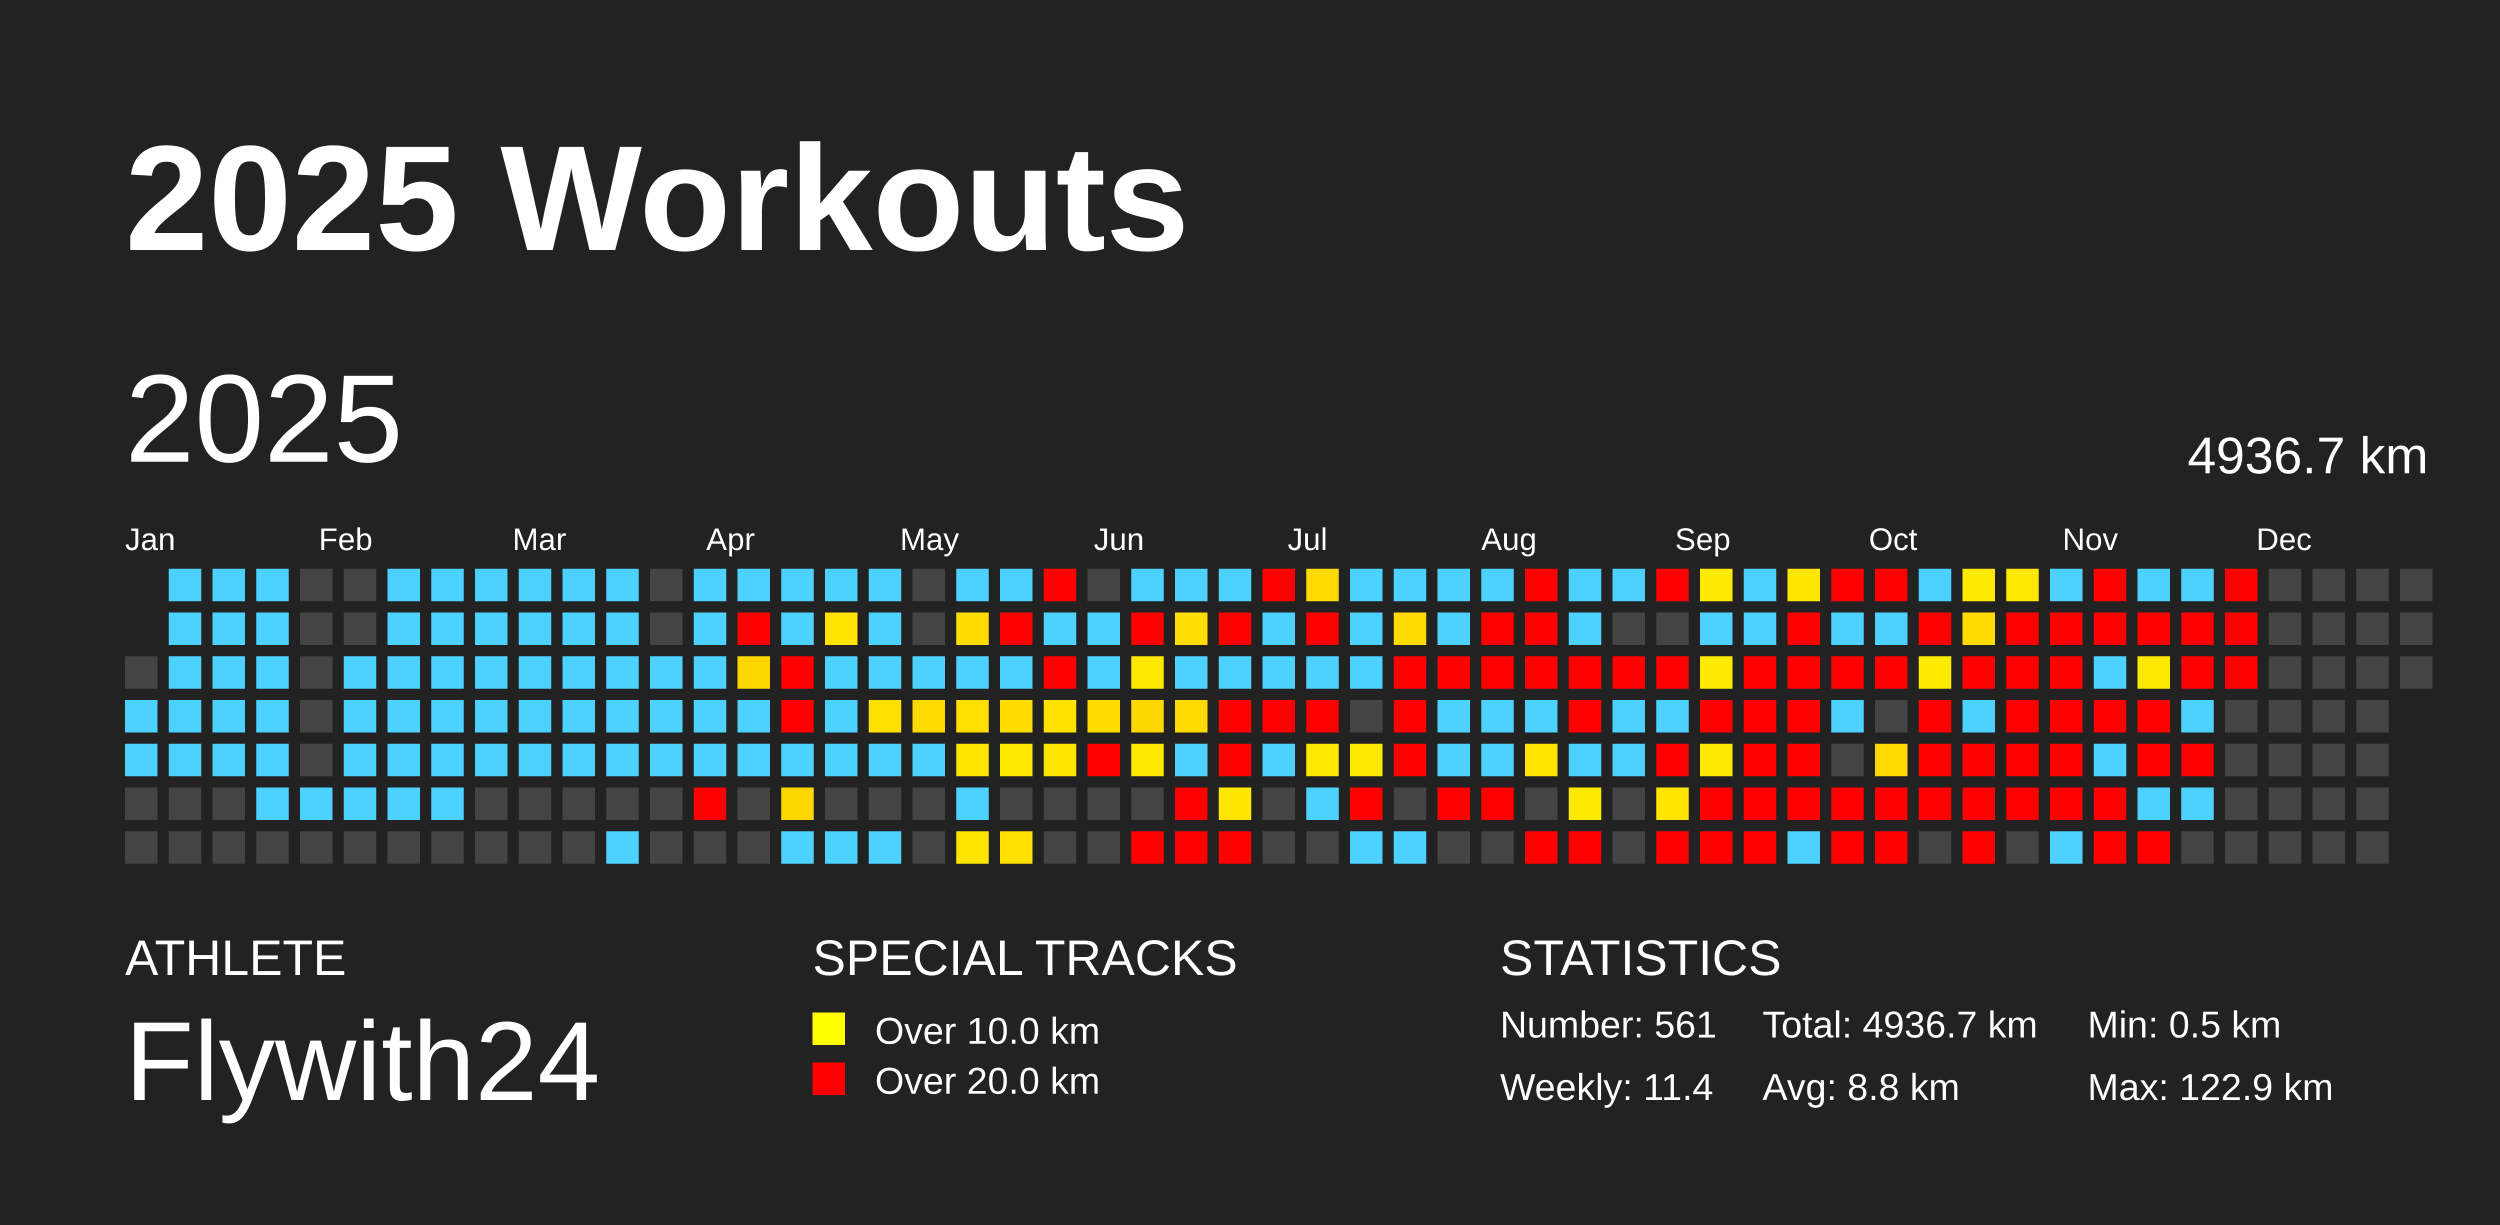
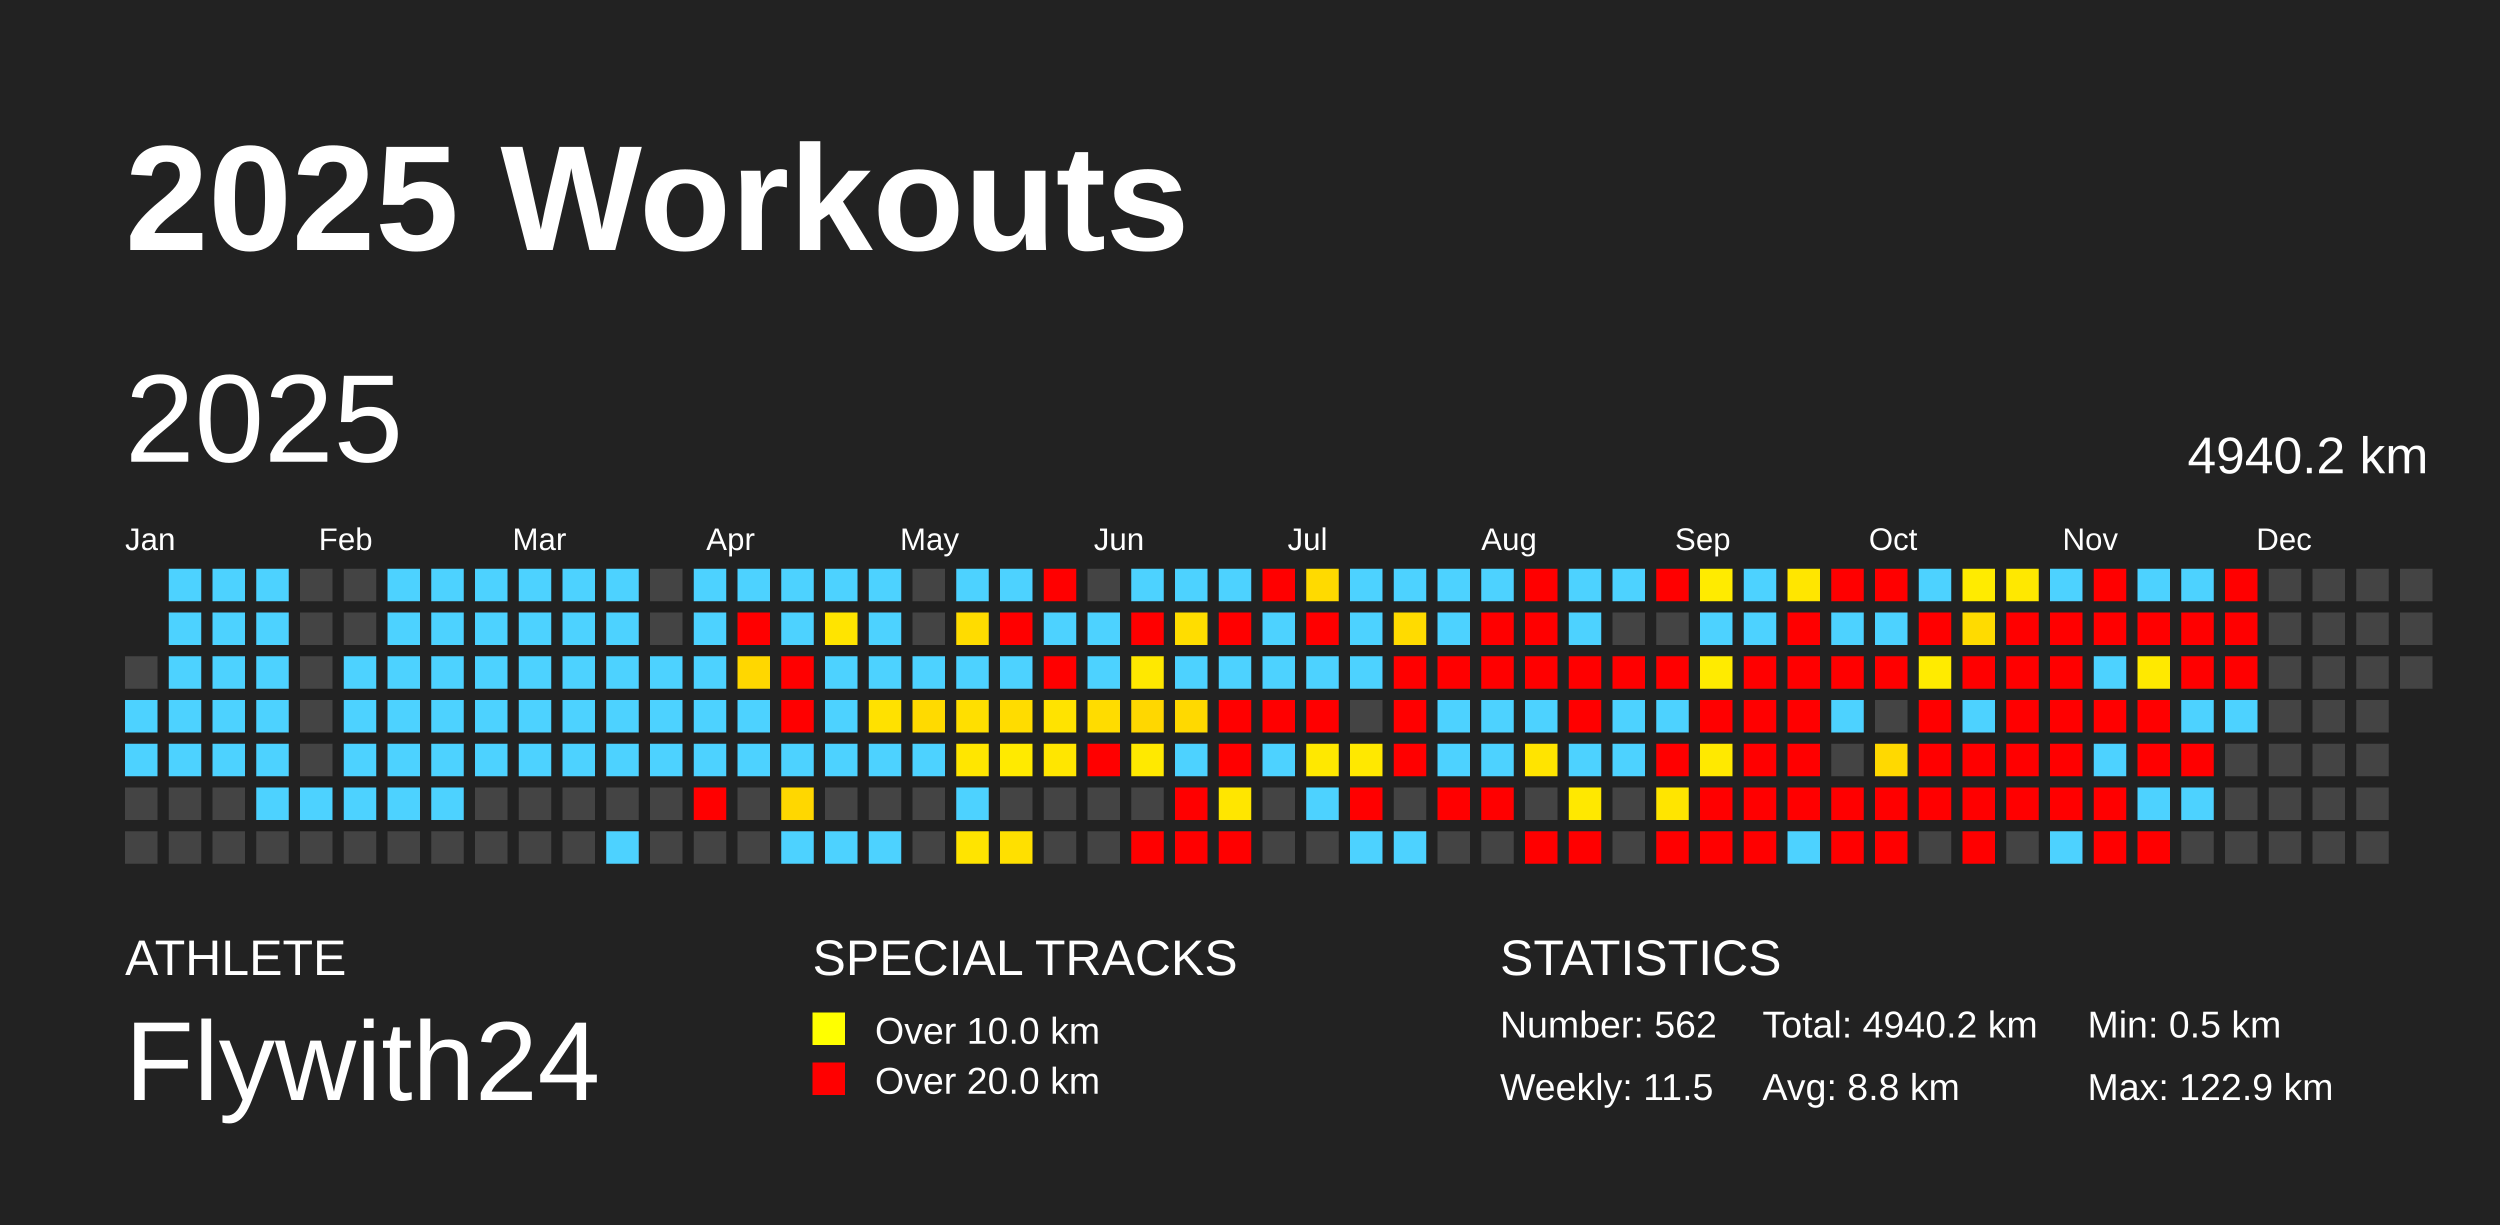
<svg xmlns="http://www.w3.org/2000/svg" baseProfile="full" height="98mm" version="1.1" viewBox="0,0,200,98" width="200mm">
  <defs />
  <rect fill="#222222" height="98" width="200" x="0" y="0" />
  <text fill="#FFFFFF" style="font-size:12px; font-family:Arial; font-weight:bold;" x="10" y="20">2025 Workouts</text>
  <text fill="#FFFFFF" style="font-size:4px; font-family:Arial" x="10" y="78">ATHLETE</text>
  <text fill="#FFFFFF" style="font-size:9px; font-family:Arial" x="10" y="88">Flywith24</text>
  <text fill="#FFFFFF" style="font-size:4px; font-family:Arial" x="65" y="78">SPECIAL TRACKS</text>
  <rect fill="yellow" height="2.6" width="2.6" x="65" y="81" />
  <text fill="#FFFFFF" style="font-size:3px; font-family:Arial" x="70" y="83.5">Over 10.0 km</text>
  <rect fill="red" height="2.6" width="2.6" x="65" y="85" />
  <text fill="#FFFFFF" style="font-size:3px; font-family:Arial" x="70" y="87.5">Over 20.0 km</text>
  <text fill="#FFFFFF" style="font-size:4px; font-family:Arial" x="120" y="78">STATISTICS</text>
-   <text fill="#FFFFFF" style="font-size:3px; font-family:Arial" x="120" y="83">Number: 561</text>
-   <text fill="#FFFFFF" style="font-size:3px; font-family:Arial" x="120" y="88">Weekly: 11.4</text>
-   <text fill="#FFFFFF" style="font-size:3px; font-family:Arial" x="141" y="83">Total: 4936.7 km</text>
+   <text fill="#FFFFFF" style="font-size:3px; font-family:Arial" x="120" y="83">Number: 562</text>
+   <text fill="#FFFFFF" style="font-size:3px; font-family:Arial" x="120" y="88">Weekly: 11.5</text>
+   <text fill="#FFFFFF" style="font-size:3px; font-family:Arial" x="141" y="83">Total: 4940.2 km</text>
  <text fill="#FFFFFF" style="font-size:3px; font-family:Arial" x="141" y="88">Avg: 8.8 km</text>
  <text fill="#FFFFFF" style="font-size:3px; font-family:Arial" x="167" y="83">Min: 0.5 km</text>
  <text fill="#FFFFFF" style="font-size:3px; font-family:Arial" x="167" y="88">Max: 122.9 km</text>
  <text dominant-baseline="hanging" fill="#FFFFFF" style="font-size:10.0px; font-family:Arial;" x="10" y="30">2025</text>
-   <text dominant-baseline="hanging" fill="#FFFFFF" style="font-size:4.125px; font-family:Arial;" x="175" y="35">4936.7 km</text>
+   <text dominant-baseline="hanging" fill="#FFFFFF" style="font-size:4.125px; font-family:Arial;" x="175" y="35">4940.2 km</text>
  <text fill="#FFFFFF" style="font-size:2.5px; font-family:Arial" x="10.0" y="44">Jan</text>
  <text fill="#FFFFFF" style="font-size:2.5px; font-family:Arial" x="25.5" y="44">Feb</text>
  <text fill="#FFFFFF" style="font-size:2.5px; font-family:Arial" x="41.0" y="44">Mar</text>
  <text fill="#FFFFFF" style="font-size:2.5px; font-family:Arial" x="56.5" y="44">Apr</text>
  <text fill="#FFFFFF" style="font-size:2.5px; font-family:Arial" x="72.0" y="44">May</text>
  <text fill="#FFFFFF" style="font-size:2.5px; font-family:Arial" x="87.5" y="44">Jun</text>
  <text fill="#FFFFFF" style="font-size:2.5px; font-family:Arial" x="103.0" y="44">Jul</text>
  <text fill="#FFFFFF" style="font-size:2.5px; font-family:Arial" x="118.5" y="44">Aug</text>
  <text fill="#FFFFFF" style="font-size:2.5px; font-family:Arial" x="134.0" y="44">Sep</text>
  <text fill="#FFFFFF" style="font-size:2.5px; font-family:Arial" x="149.5" y="44">Oct</text>
  <text fill="#FFFFFF" style="font-size:2.5px; font-family:Arial" x="165.0" y="44">Nov</text>
  <text fill="#FFFFFF" style="font-size:2.5px; font-family:Arial" x="180.5" y="44">Dec</text>
  <rect fill="#444444" height="2.6" width="2.6" x="10.0" y="52.5" />
  <rect fill="#4dd2ff" height="2.6" width="2.6" x="10.0" y="56.0" />
  <rect fill="#4dd2ff" height="2.6" width="2.6" x="10.0" y="59.5" />
  <rect fill="#444444" height="2.6" width="2.6" x="10.0" y="63.0" />
  <rect fill="#444444" height="2.6" width="2.6" x="10.0" y="66.5" />
  <rect fill="#4dd2ff" height="2.6" width="2.6" x="13.5" y="45.5" />
  <rect fill="#4dd2ff" height="2.6" width="2.6" x="13.5" y="49.0" />
  <rect fill="#4dd2ff" height="2.6" width="2.6" x="13.5" y="52.5" />
  <rect fill="#4dd2ff" height="2.6" width="2.6" x="13.5" y="56.0" />
  <rect fill="#4dd2ff" height="2.6" width="2.6" x="13.5" y="59.5" />
  <rect fill="#444444" height="2.6" width="2.6" x="13.5" y="63.0" />
  <rect fill="#444444" height="2.6" width="2.6" x="13.5" y="66.5" />
  <rect fill="#4dd2ff" height="2.6" width="2.6" x="17.0" y="45.5" />
  <rect fill="#4dd2ff" height="2.6" width="2.6" x="17.0" y="49.0" />
  <rect fill="#4dd2ff" height="2.6" width="2.6" x="17.0" y="52.5" />
  <rect fill="#4dd2ff" height="2.6" width="2.6" x="17.0" y="56.0" />
  <rect fill="#4dd2ff" height="2.6" width="2.6" x="17.0" y="59.5" />
  <rect fill="#444444" height="2.6" width="2.6" x="17.0" y="63.0" />
  <rect fill="#444444" height="2.6" width="2.6" x="17.0" y="66.5" />
  <rect fill="#4dd2ff" height="2.6" width="2.6" x="20.5" y="45.5" />
  <rect fill="#4dd2ff" height="2.6" width="2.6" x="20.5" y="49.0" />
  <rect fill="#4dd2ff" height="2.6" width="2.6" x="20.5" y="52.5" />
  <rect fill="#4dd2ff" height="2.6" width="2.6" x="20.5" y="56.0" />
  <rect fill="#4dd2ff" height="2.6" width="2.6" x="20.5" y="59.5" />
  <rect fill="#4dd2ff" height="2.6" width="2.6" x="20.5" y="63.0" />
  <rect fill="#444444" height="2.6" width="2.6" x="20.5" y="66.5" />
  <rect fill="#444444" height="2.6" width="2.6" x="24.0" y="45.5" />
  <rect fill="#444444" height="2.6" width="2.6" x="24.0" y="49.0" />
  <rect fill="#444444" height="2.6" width="2.6" x="24.0" y="52.5" />
  <rect fill="#444444" height="2.6" width="2.6" x="24.0" y="56.0" />
  <rect fill="#444444" height="2.6" width="2.6" x="24.0" y="59.5" />
  <rect fill="#4dd2ff" height="2.6" width="2.6" x="24.0" y="63.0" />
  <rect fill="#444444" height="2.6" width="2.6" x="24.0" y="66.5" />
  <rect fill="#444444" height="2.6" width="2.6" x="27.5" y="45.5" />
  <rect fill="#444444" height="2.6" width="2.6" x="27.5" y="49.0" />
  <rect fill="#4dd2ff" height="2.6" width="2.6" x="27.5" y="52.5" />
  <rect fill="#4dd2ff" height="2.6" width="2.6" x="27.5" y="56.0" />
  <rect fill="#4dd2ff" height="2.6" width="2.6" x="27.5" y="59.5" />
  <rect fill="#4dd2ff" height="2.6" width="2.6" x="27.5" y="63.0" />
  <rect fill="#444444" height="2.6" width="2.6" x="27.5" y="66.5" />
  <rect fill="#4dd2ff" height="2.6" width="2.6" x="31.0" y="45.5" />
  <rect fill="#4dd2ff" height="2.6" width="2.6" x="31.0" y="49.0" />
  <rect fill="#4dd2ff" height="2.6" width="2.6" x="31.0" y="52.5" />
  <rect fill="#4dd2ff" height="2.6" width="2.6" x="31.0" y="56.0" />
  <rect fill="#4dd2ff" height="2.6" width="2.6" x="31.0" y="59.5" />
  <rect fill="#4dd2ff" height="2.6" width="2.6" x="31.0" y="63.0" />
  <rect fill="#444444" height="2.6" width="2.6" x="31.0" y="66.5" />
  <rect fill="#4dd2ff" height="2.6" width="2.6" x="34.5" y="45.5" />
  <rect fill="#4dd2ff" height="2.6" width="2.6" x="34.5" y="49.0" />
  <rect fill="#4dd2ff" height="2.6" width="2.6" x="34.5" y="52.5" />
  <rect fill="#4dd2ff" height="2.6" width="2.6" x="34.5" y="56.0" />
  <rect fill="#4dd2ff" height="2.6" width="2.6" x="34.5" y="59.5" />
  <rect fill="#4dd2ff" height="2.6" width="2.6" x="34.5" y="63.0" />
  <rect fill="#444444" height="2.6" width="2.6" x="34.5" y="66.5" />
  <rect fill="#4dd2ff" height="2.6" width="2.6" x="38.0" y="45.5" />
  <rect fill="#4dd2ff" height="2.6" width="2.6" x="38.0" y="49.0" />
  <rect fill="#4dd2ff" height="2.6" width="2.6" x="38.0" y="52.5" />
  <rect fill="#4dd2ff" height="2.6" width="2.6" x="38.0" y="56.0" />
  <rect fill="#4dd2ff" height="2.6" width="2.6" x="38.0" y="59.5" />
  <rect fill="#444444" height="2.6" width="2.6" x="38.0" y="63.0" />
  <rect fill="#444444" height="2.6" width="2.6" x="38.0" y="66.5" />
  <rect fill="#4dd2ff" height="2.6" width="2.6" x="41.5" y="45.5" />
  <rect fill="#4dd2ff" height="2.6" width="2.6" x="41.5" y="49.0" />
  <rect fill="#4dd2ff" height="2.6" width="2.6" x="41.5" y="52.5" />
  <rect fill="#4dd2ff" height="2.6" width="2.6" x="41.5" y="56.0" />
  <rect fill="#4dd2ff" height="2.6" width="2.6" x="41.5" y="59.5" />
  <rect fill="#444444" height="2.6" width="2.6" x="41.5" y="63.0" />
  <rect fill="#444444" height="2.6" width="2.6" x="41.5" y="66.5" />
  <rect fill="#4dd2ff" height="2.6" width="2.6" x="45.0" y="45.5" />
  <rect fill="#4dd2ff" height="2.6" width="2.6" x="45.0" y="49.0" />
  <rect fill="#4dd2ff" height="2.6" width="2.6" x="45.0" y="52.5" />
  <rect fill="#4dd2ff" height="2.6" width="2.6" x="45.0" y="56.0" />
  <rect fill="#4dd2ff" height="2.6" width="2.6" x="45.0" y="59.5" />
  <rect fill="#444444" height="2.6" width="2.6" x="45.0" y="63.0" />
  <rect fill="#444444" height="2.6" width="2.6" x="45.0" y="66.5" />
  <rect fill="#4dd2ff" height="2.6" width="2.6" x="48.5" y="45.5" />
  <rect fill="#4dd2ff" height="2.6" width="2.6" x="48.5" y="49.0" />
  <rect fill="#4dd2ff" height="2.6" width="2.6" x="48.5" y="52.5" />
  <rect fill="#4dd2ff" height="2.6" width="2.6" x="48.5" y="56.0" />
  <rect fill="#4dd2ff" height="2.6" width="2.6" x="48.5" y="59.5" />
  <rect fill="#444444" height="2.6" width="2.6" x="48.5" y="63.0" />
  <rect fill="#4dd2ff" height="2.6" width="2.6" x="48.5" y="66.5" />
  <rect fill="#444444" height="2.6" width="2.6" x="52.0" y="45.5" />
  <rect fill="#444444" height="2.6" width="2.6" x="52.0" y="49.0" />
  <rect fill="#4dd2ff" height="2.6" width="2.6" x="52.0" y="52.5" />
  <rect fill="#4dd2ff" height="2.6" width="2.6" x="52.0" y="56.0" />
  <rect fill="#4dd2ff" height="2.6" width="2.6" x="52.0" y="59.5" />
  <rect fill="#444444" height="2.6" width="2.6" x="52.0" y="63.0" />
  <rect fill="#444444" height="2.6" width="2.6" x="52.0" y="66.5" />
  <rect fill="#4dd2ff" height="2.6" width="2.6" x="55.5" y="45.5" />
  <rect fill="#4dd2ff" height="2.6" width="2.6" x="55.5" y="49.0" />
  <rect fill="#4dd2ff" height="2.6" width="2.6" x="55.5" y="52.5" />
  <rect fill="#4dd2ff" height="2.6" width="2.6" x="55.5" y="56.0" />
  <rect fill="#4dd2ff" height="2.6" width="2.6" x="55.5" y="59.5" />
  <rect fill="red" height="2.6" width="2.6" x="55.5" y="63.0" />
  <rect fill="#444444" height="2.6" width="2.6" x="55.5" y="66.5" />
  <rect fill="#4dd2ff" height="2.6" width="2.6" x="59.0" y="45.5" />
  <rect fill="red" height="2.6" width="2.6" x="59.0" y="49.0" />
  <rect fill="#ffd700" height="2.6" width="2.6" x="59.0" y="52.5" />
  <rect fill="#4dd2ff" height="2.6" width="2.6" x="59.0" y="56.0" />
  <rect fill="#4dd2ff" height="2.6" width="2.6" x="59.0" y="59.5" />
  <rect fill="#444444" height="2.6" width="2.6" x="59.0" y="63.0" />
  <rect fill="#444444" height="2.6" width="2.6" x="59.0" y="66.5" />
  <rect fill="#4dd2ff" height="2.6" width="2.6" x="62.5" y="45.5" />
  <rect fill="#4dd2ff" height="2.6" width="2.6" x="62.5" y="49.0" />
  <rect fill="red" height="2.6" width="2.6" x="62.5" y="52.5" />
  <rect fill="red" height="2.6" width="2.6" x="62.5" y="56.0" />
  <rect fill="#4dd2ff" height="2.6" width="2.6" x="62.5" y="59.5" />
  <rect fill="#ffd700" height="2.6" width="2.6" x="62.5" y="63.0" />
  <rect fill="#4dd2ff" height="2.6" width="2.6" x="62.5" y="66.5" />
  <rect fill="#4dd2ff" height="2.6" width="2.6" x="66.0" y="45.5" />
  <rect fill="#ffe400" height="2.6" width="2.6" x="66.0" y="49.0" />
  <rect fill="#4dd2ff" height="2.6" width="2.6" x="66.0" y="52.5" />
  <rect fill="#4dd2ff" height="2.6" width="2.6" x="66.0" y="56.0" />
  <rect fill="#4dd2ff" height="2.6" width="2.6" x="66.0" y="59.5" />
  <rect fill="#444444" height="2.6" width="2.6" x="66.0" y="63.0" />
  <rect fill="#4dd2ff" height="2.6" width="2.6" x="66.0" y="66.5" />
  <rect fill="#4dd2ff" height="2.6" width="2.6" x="69.5" y="45.5" />
  <rect fill="#4dd2ff" height="2.6" width="2.6" x="69.5" y="49.0" />
  <rect fill="#4dd2ff" height="2.6" width="2.6" x="69.5" y="52.5" />
  <rect fill="#ffe100" height="2.6" width="2.6" x="69.5" y="56.0" />
  <rect fill="#4dd2ff" height="2.6" width="2.6" x="69.5" y="59.5" />
  <rect fill="#444444" height="2.6" width="2.6" x="69.5" y="63.0" />
  <rect fill="#4dd2ff" height="2.6" width="2.6" x="69.5" y="66.5" />
  <rect fill="#444444" height="2.6" width="2.6" x="73.0" y="45.5" />
  <rect fill="#444444" height="2.6" width="2.6" x="73.0" y="49.0" />
  <rect fill="#4dd2ff" height="2.6" width="2.6" x="73.0" y="52.5" />
  <rect fill="#ffda00" height="2.6" width="2.6" x="73.0" y="56.0" />
  <rect fill="#4dd2ff" height="2.6" width="2.6" x="73.0" y="59.5" />
  <rect fill="#444444" height="2.6" width="2.6" x="73.0" y="63.0" />
  <rect fill="#444444" height="2.6" width="2.6" x="73.0" y="66.5" />
  <rect fill="#4dd2ff" height="2.6" width="2.6" x="76.5" y="45.5" />
  <rect fill="#ffdc00" height="2.6" width="2.6" x="76.5" y="49.0" />
  <rect fill="#4dd2ff" height="2.6" width="2.6" x="76.5" y="52.5" />
  <rect fill="#ffdf00" height="2.6" width="2.6" x="76.5" y="56.0" />
  <rect fill="#ffe600" height="2.6" width="2.6" x="76.5" y="59.5" />
  <rect fill="#4dd2ff" height="2.6" width="2.6" x="76.5" y="63.0" />
  <rect fill="#ffe400" height="2.6" width="2.6" x="76.5" y="66.5" />
  <rect fill="#4dd2ff" height="2.6" width="2.6" x="80.0" y="45.5" />
  <rect fill="red" height="2.6" width="2.6" x="80.0" y="49.0" />
  <rect fill="#4dd2ff" height="2.6" width="2.6" x="80.0" y="52.5" />
  <rect fill="#ffdc00" height="2.6" width="2.6" x="80.0" y="56.0" />
  <rect fill="#ffea00" height="2.6" width="2.6" x="80.0" y="59.5" />
  <rect fill="#444444" height="2.6" width="2.6" x="80.0" y="63.0" />
  <rect fill="#ffe000" height="2.6" width="2.6" x="80.0" y="66.5" />
  <rect fill="red" height="2.6" width="2.6" x="83.5" y="45.5" />
  <rect fill="#4dd2ff" height="2.6" width="2.6" x="83.5" y="49.0" />
  <rect fill="red" height="2.6" width="2.6" x="83.5" y="52.5" />
  <rect fill="#ffe300" height="2.6" width="2.6" x="83.5" y="56.0" />
  <rect fill="#ffe600" height="2.6" width="2.6" x="83.5" y="59.5" />
  <rect fill="#444444" height="2.6" width="2.6" x="83.5" y="63.0" />
  <rect fill="#444444" height="2.6" width="2.6" x="83.5" y="66.5" />
  <rect fill="#444444" height="2.6" width="2.6" x="87.0" y="45.5" />
  <rect fill="#4dd2ff" height="2.6" width="2.6" x="87.0" y="49.0" />
  <rect fill="#4dd2ff" height="2.6" width="2.6" x="87.0" y="52.5" />
  <rect fill="#ffdc00" height="2.6" width="2.6" x="87.0" y="56.0" />
  <rect fill="red" height="2.6" width="2.6" x="87.0" y="59.5" />
  <rect fill="#444444" height="2.6" width="2.6" x="87.0" y="63.0" />
  <rect fill="#444444" height="2.6" width="2.6" x="87.0" y="66.5" />
  <rect fill="#4dd2ff" height="2.6" width="2.6" x="90.5" y="45.5" />
  <rect fill="red" height="2.6" width="2.6" x="90.5" y="49.0" />
  <rect fill="#ffe800" height="2.6" width="2.6" x="90.5" y="52.5" />
  <rect fill="#ffd700" height="2.6" width="2.6" x="90.5" y="56.0" />
  <rect fill="#ffe900" height="2.6" width="2.6" x="90.5" y="59.5" />
  <rect fill="#444444" height="2.6" width="2.6" x="90.5" y="63.0" />
  <rect fill="red" height="2.6" width="2.6" x="90.5" y="66.5" />
  <rect fill="#4dd2ff" height="2.6" width="2.6" x="94.0" y="45.5" />
  <rect fill="#ffdd00" height="2.6" width="2.6" x="94.0" y="49.0" />
  <rect fill="#4dd2ff" height="2.6" width="2.6" x="94.0" y="52.5" />
  <rect fill="#ffd900" height="2.6" width="2.6" x="94.0" y="56.0" />
  <rect fill="#4dd2ff" height="2.6" width="2.6" x="94.0" y="59.5" />
  <rect fill="red" height="2.6" width="2.6" x="94.0" y="63.0" />
  <rect fill="red" height="2.6" width="2.6" x="94.0" y="66.5" />
  <rect fill="#4dd2ff" height="2.6" width="2.6" x="97.5" y="45.5" />
  <rect fill="red" height="2.6" width="2.6" x="97.5" y="49.0" />
  <rect fill="#4dd2ff" height="2.6" width="2.6" x="97.5" y="52.5" />
  <rect fill="red" height="2.6" width="2.6" x="97.5" y="56.0" />
  <rect fill="red" height="2.6" width="2.6" x="97.5" y="59.5" />
  <rect fill="#ffe600" height="2.6" width="2.6" x="97.5" y="63.0" />
  <rect fill="red" height="2.6" width="2.6" x="97.5" y="66.5" />
  <rect fill="red" height="2.6" width="2.6" x="101.0" y="45.5" />
  <rect fill="#4dd2ff" height="2.6" width="2.6" x="101.0" y="49.0" />
  <rect fill="#4dd2ff" height="2.6" width="2.6" x="101.0" y="52.5" />
  <rect fill="red" height="2.6" width="2.6" x="101.0" y="56.0" />
  <rect fill="#4dd2ff" height="2.6" width="2.6" x="101.0" y="59.5" />
  <rect fill="#444444" height="2.6" width="2.6" x="101.0" y="63.0" />
  <rect fill="#444444" height="2.6" width="2.6" x="101.0" y="66.5" />
  <rect fill="#ffda00" height="2.6" width="2.6" x="104.5" y="45.5" />
  <rect fill="red" height="2.6" width="2.6" x="104.5" y="49.0" />
  <rect fill="#4dd2ff" height="2.6" width="2.6" x="104.5" y="52.5" />
  <rect fill="red" height="2.6" width="2.6" x="104.5" y="56.0" />
  <rect fill="#ffe800" height="2.6" width="2.6" x="104.5" y="59.5" />
  <rect fill="#4dd2ff" height="2.6" width="2.6" x="104.5" y="63.0" />
  <rect fill="#444444" height="2.6" width="2.6" x="104.5" y="66.5" />
  <rect fill="#4dd2ff" height="2.6" width="2.6" x="108.0" y="45.5" />
  <rect fill="#4dd2ff" height="2.6" width="2.6" x="108.0" y="49.0" />
  <rect fill="#4dd2ff" height="2.6" width="2.6" x="108.0" y="52.5" />
  <rect fill="#444444" height="2.6" width="2.6" x="108.0" y="56.0" />
  <rect fill="#ffe800" height="2.6" width="2.6" x="108.0" y="59.5" />
  <rect fill="red" height="2.6" width="2.6" x="108.0" y="63.0" />
  <rect fill="#4dd2ff" height="2.6" width="2.6" x="108.0" y="66.5" />
  <rect fill="#4dd2ff" height="2.6" width="2.6" x="111.5" y="45.5" />
  <rect fill="#ffdb00" height="2.6" width="2.6" x="111.5" y="49.0" />
  <rect fill="red" height="2.6" width="2.6" x="111.5" y="52.5" />
  <rect fill="red" height="2.6" width="2.6" x="111.5" y="56.0" />
  <rect fill="red" height="2.6" width="2.6" x="111.5" y="59.5" />
  <rect fill="#444444" height="2.6" width="2.6" x="111.5" y="63.0" />
  <rect fill="#4dd2ff" height="2.6" width="2.6" x="111.5" y="66.5" />
  <rect fill="#4dd2ff" height="2.6" width="2.6" x="115.0" y="45.5" />
  <rect fill="#4dd2ff" height="2.6" width="2.6" x="115.0" y="49.0" />
  <rect fill="red" height="2.6" width="2.6" x="115.0" y="52.5" />
  <rect fill="#4dd2ff" height="2.6" width="2.6" x="115.0" y="56.0" />
  <rect fill="#4dd2ff" height="2.6" width="2.6" x="115.0" y="59.5" />
  <rect fill="red" height="2.6" width="2.6" x="115.0" y="63.0" />
  <rect fill="#444444" height="2.6" width="2.6" x="115.0" y="66.5" />
  <rect fill="#4dd2ff" height="2.6" width="2.6" x="118.5" y="45.5" />
  <rect fill="red" height="2.6" width="2.6" x="118.5" y="49.0" />
  <rect fill="red" height="2.6" width="2.6" x="118.5" y="52.5" />
  <rect fill="#4dd2ff" height="2.6" width="2.6" x="118.5" y="56.0" />
  <rect fill="#4dd2ff" height="2.6" width="2.6" x="118.5" y="59.5" />
  <rect fill="red" height="2.6" width="2.6" x="118.5" y="63.0" />
  <rect fill="#444444" height="2.6" width="2.6" x="118.5" y="66.5" />
  <rect fill="red" height="2.6" width="2.6" x="122.0" y="45.5" />
  <rect fill="red" height="2.6" width="2.6" x="122.0" y="49.0" />
  <rect fill="red" height="2.6" width="2.6" x="122.0" y="52.5" />
  <rect fill="#4dd2ff" height="2.6" width="2.6" x="122.0" y="56.0" />
  <rect fill="#ffe400" height="2.6" width="2.6" x="122.0" y="59.5" />
  <rect fill="#444444" height="2.6" width="2.6" x="122.0" y="63.0" />
  <rect fill="red" height="2.6" width="2.6" x="122.0" y="66.5" />
  <rect fill="#4dd2ff" height="2.6" width="2.6" x="125.5" y="45.5" />
  <rect fill="#4dd2ff" height="2.6" width="2.6" x="125.5" y="49.0" />
  <rect fill="red" height="2.6" width="2.6" x="125.5" y="52.5" />
  <rect fill="red" height="2.6" width="2.6" x="125.5" y="56.0" />
  <rect fill="#4dd2ff" height="2.6" width="2.6" x="125.5" y="59.5" />
  <rect fill="#ffe800" height="2.6" width="2.6" x="125.5" y="63.0" />
  <rect fill="red" height="2.6" width="2.6" x="125.5" y="66.5" />
  <rect fill="#4dd2ff" height="2.6" width="2.6" x="129.0" y="45.5" />
  <rect fill="#444444" height="2.6" width="2.6" x="129.0" y="49.0" />
  <rect fill="red" height="2.6" width="2.6" x="129.0" y="52.5" />
  <rect fill="#4dd2ff" height="2.6" width="2.6" x="129.0" y="56.0" />
  <rect fill="#4dd2ff" height="2.6" width="2.6" x="129.0" y="59.5" />
  <rect fill="#444444" height="2.6" width="2.6" x="129.0" y="63.0" />
  <rect fill="#444444" height="2.6" width="2.6" x="129.0" y="66.5" />
  <rect fill="red" height="2.6" width="2.6" x="132.5" y="45.5" />
  <rect fill="#444444" height="2.6" width="2.6" x="132.5" y="49.0" />
  <rect fill="red" height="2.6" width="2.6" x="132.5" y="52.5" />
  <rect fill="#4dd2ff" height="2.6" width="2.6" x="132.5" y="56.0" />
  <rect fill="red" height="2.6" width="2.6" x="132.5" y="59.5" />
  <rect fill="#ffe500" height="2.6" width="2.6" x="132.5" y="63.0" />
  <rect fill="red" height="2.6" width="2.6" x="132.5" y="66.5" />
  <rect fill="#ffeb00" height="2.6" width="2.6" x="136.0" y="45.5" />
  <rect fill="#4dd2ff" height="2.6" width="2.6" x="136.0" y="49.0" />
  <rect fill="#ffeb00" height="2.6" width="2.6" x="136.0" y="52.5" />
  <rect fill="red" height="2.6" width="2.6" x="136.0" y="56.0" />
  <rect fill="#ffe900" height="2.6" width="2.6" x="136.0" y="59.5" />
  <rect fill="red" height="2.6" width="2.6" x="136.0" y="63.0" />
  <rect fill="red" height="2.6" width="2.6" x="136.0" y="66.5" />
  <rect fill="#4dd2ff" height="2.6" width="2.6" x="139.5" y="45.5" />
  <rect fill="#4dd2ff" height="2.6" width="2.6" x="139.5" y="49.0" />
  <rect fill="red" height="2.6" width="2.6" x="139.5" y="52.5" />
  <rect fill="red" height="2.6" width="2.6" x="139.5" y="56.0" />
  <rect fill="red" height="2.6" width="2.6" x="139.5" y="59.5" />
  <rect fill="red" height="2.6" width="2.6" x="139.5" y="63.0" />
  <rect fill="red" height="2.6" width="2.6" x="139.5" y="66.5" />
  <rect fill="#ffe600" height="2.6" width="2.6" x="143.0" y="45.5" />
  <rect fill="red" height="2.6" width="2.6" x="143.0" y="49.0" />
  <rect fill="red" height="2.6" width="2.6" x="143.0" y="52.5" />
  <rect fill="red" height="2.6" width="2.6" x="143.0" y="56.0" />
  <rect fill="red" height="2.6" width="2.6" x="143.0" y="59.5" />
  <rect fill="red" height="2.6" width="2.6" x="143.0" y="63.0" />
  <rect fill="#4dd2ff" height="2.6" width="2.6" x="143.0" y="66.5" />
  <rect fill="red" height="2.6" width="2.6" x="146.5" y="45.5" />
  <rect fill="#4dd2ff" height="2.6" width="2.6" x="146.5" y="49.0" />
  <rect fill="red" height="2.6" width="2.6" x="146.5" y="52.5" />
  <rect fill="#4dd2ff" height="2.6" width="2.6" x="146.5" y="56.0" />
  <rect fill="#444444" height="2.6" width="2.6" x="146.5" y="59.5" />
  <rect fill="red" height="2.6" width="2.6" x="146.5" y="63.0" />
  <rect fill="red" height="2.6" width="2.6" x="146.5" y="66.5" />
  <rect fill="red" height="2.6" width="2.6" x="150.0" y="45.5" />
  <rect fill="#4dd2ff" height="2.6" width="2.6" x="150.0" y="49.0" />
  <rect fill="red" height="2.6" width="2.6" x="150.0" y="52.5" />
  <rect fill="#444444" height="2.6" width="2.6" x="150.0" y="56.0" />
  <rect fill="#ffd900" height="2.6" width="2.6" x="150.0" y="59.5" />
  <rect fill="red" height="2.6" width="2.6" x="150.0" y="63.0" />
  <rect fill="red" height="2.6" width="2.6" x="150.0" y="66.5" />
  <rect fill="#4dd2ff" height="2.6" width="2.6" x="153.5" y="45.5" />
  <rect fill="red" height="2.6" width="2.6" x="153.5" y="49.0" />
  <rect fill="#ffeb00" height="2.6" width="2.6" x="153.5" y="52.5" />
  <rect fill="red" height="2.6" width="2.6" x="153.5" y="56.0" />
  <rect fill="red" height="2.6" width="2.6" x="153.5" y="59.5" />
  <rect fill="red" height="2.6" width="2.6" x="153.5" y="63.0" />
  <rect fill="#444444" height="2.6" width="2.6" x="153.5" y="66.5" />
  <rect fill="#ffeb00" height="2.6" width="2.6" x="157.0" y="45.5" />
  <rect fill="#ffdb00" height="2.6" width="2.6" x="157.0" y="49.0" />
  <rect fill="red" height="2.6" width="2.6" x="157.0" y="52.5" />
  <rect fill="#4dd2ff" height="2.6" width="2.6" x="157.0" y="56.0" />
  <rect fill="red" height="2.6" width="2.6" x="157.0" y="59.5" />
  <rect fill="red" height="2.6" width="2.6" x="157.0" y="63.0" />
  <rect fill="red" height="2.6" width="2.6" x="157.0" y="66.5" />
  <rect fill="#ffe800" height="2.6" width="2.6" x="160.5" y="45.5" />
  <rect fill="red" height="2.6" width="2.6" x="160.5" y="49.0" />
  <rect fill="red" height="2.6" width="2.6" x="160.5" y="52.5" />
  <rect fill="red" height="2.6" width="2.6" x="160.5" y="56.0" />
  <rect fill="red" height="2.6" width="2.6" x="160.5" y="59.5" />
  <rect fill="red" height="2.6" width="2.6" x="160.5" y="63.0" />
  <rect fill="#444444" height="2.6" width="2.6" x="160.5" y="66.5" />
  <rect fill="#4dd2ff" height="2.6" width="2.6" x="164.0" y="45.5" />
  <rect fill="red" height="2.6" width="2.6" x="164.0" y="49.0" />
  <rect fill="red" height="2.6" width="2.6" x="164.0" y="52.5" />
  <rect fill="red" height="2.6" width="2.6" x="164.0" y="56.0" />
  <rect fill="red" height="2.6" width="2.6" x="164.0" y="59.5" />
  <rect fill="red" height="2.6" width="2.6" x="164.0" y="63.0" />
  <rect fill="#4dd2ff" height="2.6" width="2.6" x="164.0" y="66.5" />
  <rect fill="red" height="2.6" width="2.6" x="167.5" y="45.5" />
  <rect fill="red" height="2.6" width="2.6" x="167.5" y="49.0" />
  <rect fill="#4dd2ff" height="2.6" width="2.6" x="167.5" y="52.5" />
  <rect fill="red" height="2.6" width="2.6" x="167.5" y="56.0" />
  <rect fill="#4dd2ff" height="2.6" width="2.6" x="167.5" y="59.5" />
  <rect fill="red" height="2.6" width="2.6" x="167.5" y="63.0" />
  <rect fill="red" height="2.6" width="2.6" x="167.5" y="66.5" />
  <rect fill="#4dd2ff" height="2.6" width="2.6" x="171.0" y="45.5" />
  <rect fill="red" height="2.6" width="2.6" x="171.0" y="49.0" />
  <rect fill="#ffe900" height="2.6" width="2.6" x="171.0" y="52.5" />
  <rect fill="red" height="2.6" width="2.6" x="171.0" y="56.0" />
  <rect fill="red" height="2.6" width="2.6" x="171.0" y="59.5" />
  <rect fill="#4dd2ff" height="2.6" width="2.6" x="171.0" y="63.0" />
  <rect fill="red" height="2.6" width="2.6" x="171.0" y="66.5" />
  <rect fill="#4dd2ff" height="2.6" width="2.6" x="174.5" y="45.5" />
  <rect fill="red" height="2.6" width="2.6" x="174.5" y="49.0" />
  <rect fill="red" height="2.6" width="2.6" x="174.5" y="52.5" />
  <rect fill="#4dd2ff" height="2.6" width="2.6" x="174.5" y="56.0" />
  <rect fill="red" height="2.6" width="2.6" x="174.5" y="59.5" />
  <rect fill="#4dd2ff" height="2.6" width="2.6" x="174.5" y="63.0" />
  <rect fill="#444444" height="2.6" width="2.6" x="174.5" y="66.5" />
  <rect fill="red" height="2.6" width="2.6" x="178.0" y="45.5" />
  <rect fill="red" height="2.6" width="2.6" x="178.0" y="49.0" />
  <rect fill="red" height="2.6" width="2.6" x="178.0" y="52.5" />
-   <rect fill="#444444" height="2.6" width="2.6" x="178.0" y="56.0" />
+   <rect fill="#4dd2ff" height="2.6" width="2.6" x="178.0" y="56.0" />
  <rect fill="#444444" height="2.6" width="2.6" x="178.0" y="59.5" />
  <rect fill="#444444" height="2.6" width="2.6" x="178.0" y="63.0" />
  <rect fill="#444444" height="2.6" width="2.6" x="178.0" y="66.5" />
  <rect fill="#444444" height="2.6" width="2.6" x="181.5" y="45.5" />
  <rect fill="#444444" height="2.6" width="2.6" x="181.5" y="49.0" />
  <rect fill="#444444" height="2.6" width="2.6" x="181.5" y="52.5" />
  <rect fill="#444444" height="2.6" width="2.6" x="181.5" y="56.0" />
  <rect fill="#444444" height="2.6" width="2.6" x="181.5" y="59.5" />
  <rect fill="#444444" height="2.6" width="2.6" x="181.5" y="63.0" />
  <rect fill="#444444" height="2.6" width="2.6" x="181.5" y="66.5" />
  <rect fill="#444444" height="2.6" width="2.6" x="185.0" y="45.5" />
  <rect fill="#444444" height="2.6" width="2.6" x="185.0" y="49.0" />
  <rect fill="#444444" height="2.6" width="2.6" x="185.0" y="52.5" />
  <rect fill="#444444" height="2.6" width="2.6" x="185.0" y="56.0" />
  <rect fill="#444444" height="2.6" width="2.6" x="185.0" y="59.5" />
  <rect fill="#444444" height="2.6" width="2.6" x="185.0" y="63.0" />
  <rect fill="#444444" height="2.6" width="2.6" x="185.0" y="66.5" />
  <rect fill="#444444" height="2.6" width="2.6" x="188.5" y="45.5" />
  <rect fill="#444444" height="2.6" width="2.6" x="188.5" y="49.0" />
  <rect fill="#444444" height="2.6" width="2.6" x="188.5" y="52.5" />
  <rect fill="#444444" height="2.6" width="2.6" x="188.5" y="56.0" />
  <rect fill="#444444" height="2.6" width="2.6" x="188.5" y="59.5" />
  <rect fill="#444444" height="2.6" width="2.6" x="188.5" y="63.0" />
  <rect fill="#444444" height="2.6" width="2.6" x="188.5" y="66.5" />
  <rect fill="#444444" height="2.6" width="2.6" x="192.0" y="45.5" />
  <rect fill="#444444" height="2.6" width="2.6" x="192.0" y="49.0" />
  <rect fill="#444444" height="2.6" width="2.6" x="192.0" y="52.5" />
</svg>
